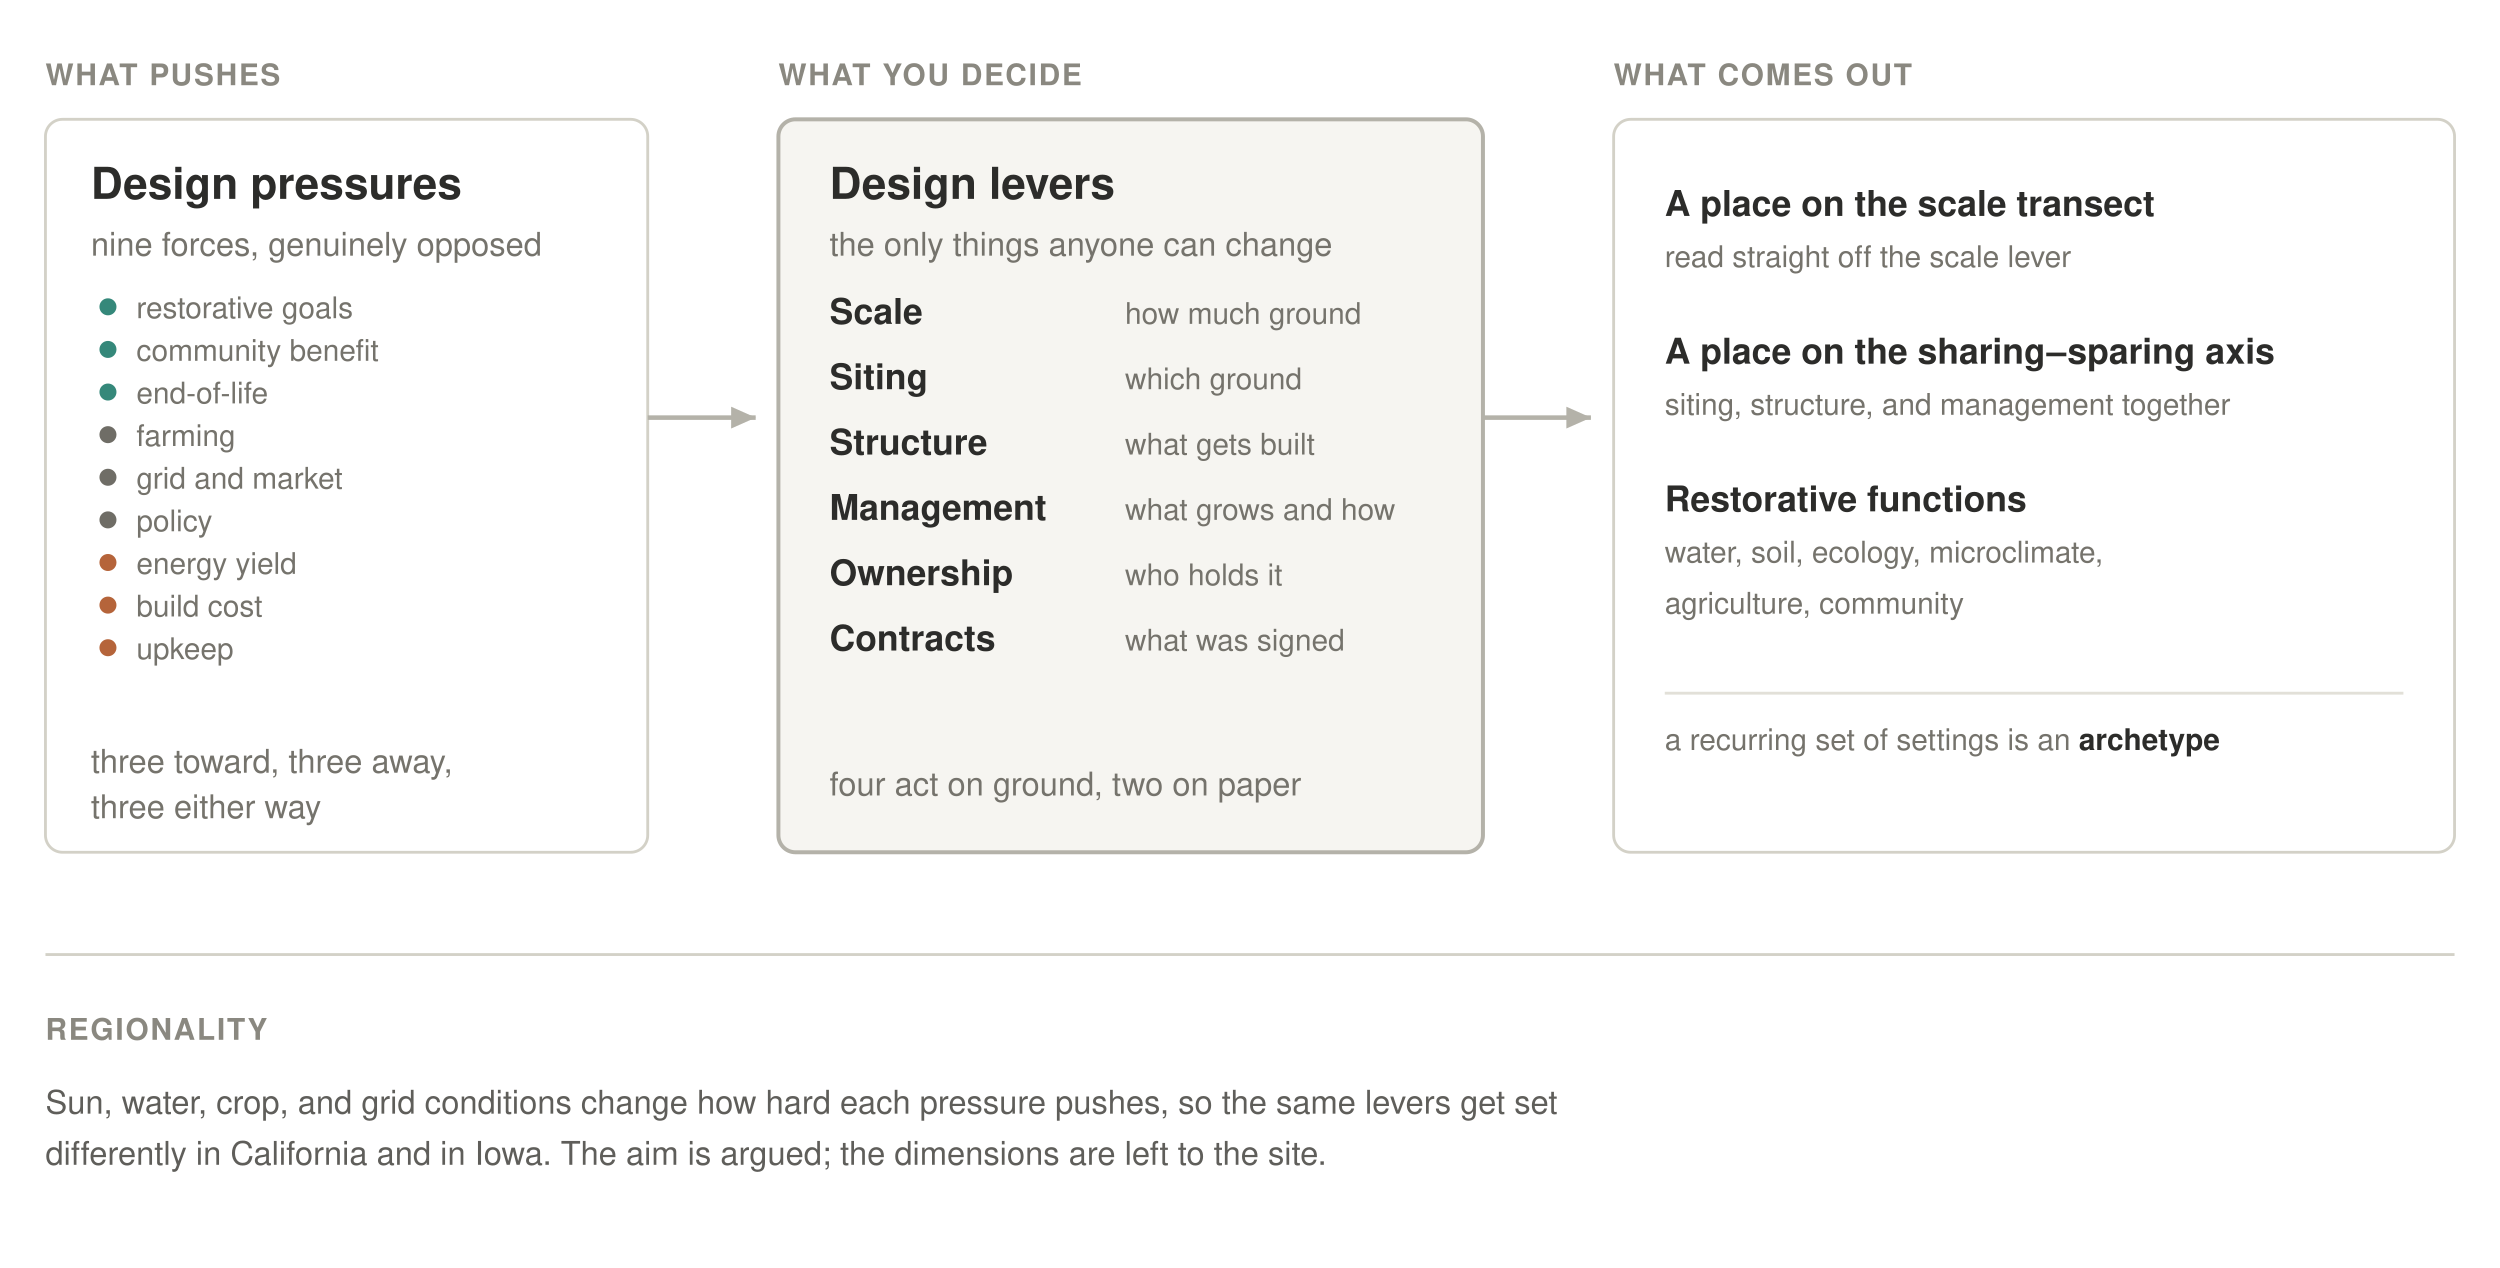
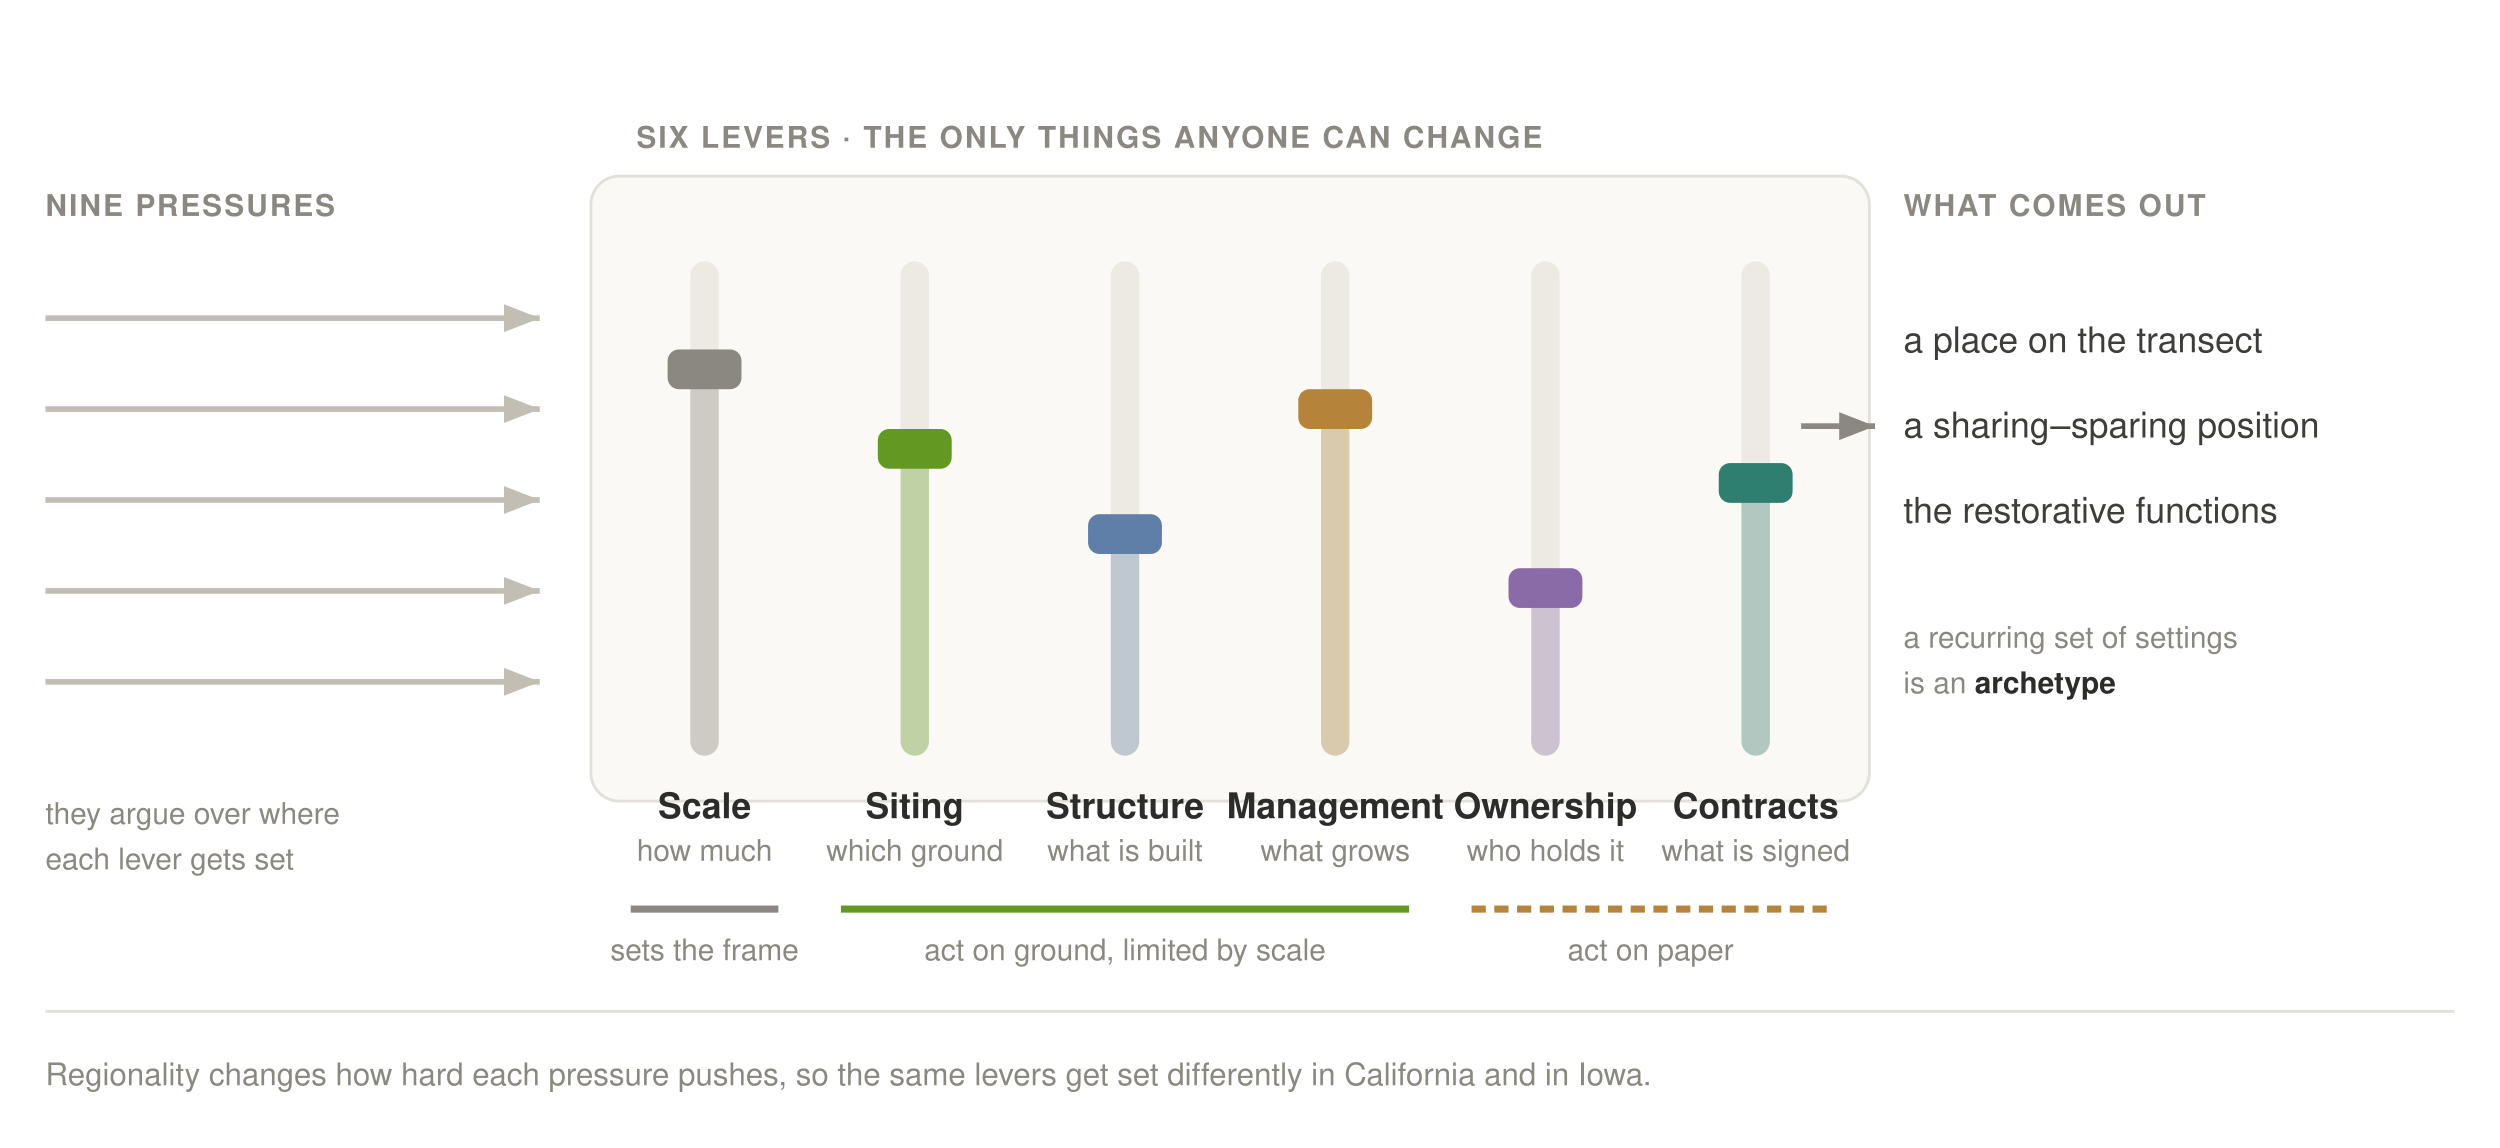
- <svg xmlns="http://www.w3.org/2000/svg" width="880" height="446" viewBox="0 0 880 446" role="img">
+ <svg xmlns="http://www.w3.org/2000/svg" width="880" height="404" viewBox="0 0 880 404" role="img">
  <style>
text{font-family:ui-sans-serif,system-ui,-apple-system,"Segoe UI",Helvetica,Arial,sans-serif}
- .eb{font-size:10.5px;font-weight:700;fill:#8a8880;letter-spacing:.06em}
- .ct{font-size:15.5px;font-weight:600;fill:#2c2c2a}
- .cs{font-size:11.5px;fill:#75736c}
- .lv{font-size:12.5px;font-weight:600;fill:#2c2c2a}
- .lvs{font-size:10.5px;fill:#75736c}
- .ot{font-size:12.5px;font-weight:600;fill:#2c2c2a}
- .os{font-size:10.5px;fill:#75736c}
- .ft{font-size:11.5px;fill:#5f5e5a}
- .card{fill:none;stroke:#d3d1c7;stroke-width:1}
- .hero{fill:#f6f5f1;stroke:#b4b2a9;stroke-width:1.4}
+ .eb{font-size:10.5px;font-weight:700;fill:#8a8880;letter-spacing:.07em}
+ .nm{font-size:12.5px;font-weight:600;fill:#2c2c2a}
+ .gl{font-size:10.5px;fill:#8a8880}
+ .out{font-size:12.5px;fill:#3d3d3a}
+ .ft{font-size:11px;fill:#8a8880}
</style>
  <defs>
-     <marker id="ar" viewBox="0 0 10 10" refX="9" refY="5" markerWidth="6" markerHeight="6" orient="auto-start-reverse">
-       <path d="M0,1 L9,5 L0,9 z" fill="#b4b2a9" />
+     <marker id="p" viewBox="0 0 10 10" refX="9" refY="5" markerWidth="7" markerHeight="7" orient="auto">
+       <path d="M0,1.5 L9,5 L0,8.5 z" fill="#c2beb4" />
+     </marker>
+     <marker id="o" viewBox="0 0 10 10" refX="9" refY="5" markerWidth="7" markerHeight="7" orient="auto">
+       <path d="M0,1.5 L9,5 L0,8.5 z" fill="#8a8880" />
    </marker>
  </defs>
-   <text class="eb" x="16" y="30">WHAT PUSHES</text>
-   <rect class="card" x="16" y="42" width="212" height="258" rx="6" />
-   <text class="ct" x="32" y="70">Design pressures</text>
-   <text class="cs" x="32" y="90">nine forces, genuinely opposed</text>
-   <circle cx="38" cy="108" r="3" fill="#35887a" />
-   <text class="lvs" x="48" y="112">restorative goals</text>
-   <circle cx="38" cy="123" r="3" fill="#35887a" />
-   <text class="lvs" x="48" y="127">community benefit</text>
-   <circle cx="38" cy="138" r="3" fill="#35887a" />
-   <text class="lvs" x="48" y="142">end-of-life</text>
-   <circle cx="38" cy="153" r="3" fill="#6f6d66" />
-   <text class="lvs" x="48" y="157">farming</text>
-   <circle cx="38" cy="168" r="3" fill="#6f6d66" />
-   <text class="lvs" x="48" y="172">grid and market</text>
-   <circle cx="38" cy="183" r="3" fill="#6f6d66" />
-   <text class="lvs" x="48" y="187">policy</text>
-   <circle cx="38" cy="198" r="3" fill="#b5643a" />
-   <text class="lvs" x="48" y="202">energy yield</text>
-   <circle cx="38" cy="213" r="3" fill="#b5643a" />
-   <text class="lvs" x="48" y="217">build cost</text>
-   <circle cx="38" cy="228" r="3" fill="#b5643a" />
-   <text class="lvs" x="48" y="232">upkeep</text>
-   <text class="cs" x="32" y="272">three toward, three away,</text>
-   <text class="cs" x="32" y="288">three either way</text>
-   <line x1="228" y1="147" x2="266" y2="147" stroke="#b4b2a9" stroke-width="1.6" marker-end="url(#ar)" />
-   <text class="eb" x="274" y="30">WHAT YOU DECIDE</text>
-   <rect class="hero" x="274" y="42" width="248" height="258" rx="6" />
-   <text class="ct" x="292" y="70">Design levers</text>
-   <text class="cs" x="292" y="90">the only things anyone can change</text>
-   <text class="lv" x="292" y="114">Scale</text>
-   <text class="lvs" x="396" y="114">how much ground</text>
-   <text class="lv" x="292" y="137">Siting</text>
-   <text class="lvs" x="396" y="137">which ground</text>
-   <text class="lv" x="292" y="160">Structure</text>
-   <text class="lvs" x="396" y="160">what gets built</text>
-   <text class="lv" x="292" y="183">Management</text>
-   <text class="lvs" x="396" y="183">what grows and how</text>
-   <text class="lv" x="292" y="206">Ownership</text>
-   <text class="lvs" x="396" y="206">who holds it</text>
-   <text class="lv" x="292" y="229">Contracts</text>
-   <text class="lvs" x="396" y="229">what was signed</text>
-   <text class="cs" x="292" y="280">four act on ground, two on paper</text>
-   <line x1="522" y1="147" x2="560" y2="147" stroke="#b4b2a9" stroke-width="1.6" marker-end="url(#ar)" />
-   <text class="eb" x="568" y="30">WHAT COMES OUT</text>
-   <rect class="card" x="568" y="42" width="296" height="258" rx="6" />
-   <text class="ot" x="586" y="76">A place on the scale transect</text>
-   <text class="os" x="586" y="94">read straight off the scale lever</text>
-   <text class="ot" x="586" y="128">A place on the sharing–sparing axis</text>
-   <text class="os" x="586" y="146">siting, structure, and management together</text>
-   <text class="ot" x="586" y="180">Restorative functions</text>
-   <text class="os" x="586" y="198">water, soil, ecology, microclimate,</text>
-   <text class="os" x="586" y="216">agriculture, community</text>
-   <line x1="586" y1="244" x2="846" y2="244" stroke="#e2e0d8" stroke-width="1" />
-   <text class="os" x="586" y="264">a recurring set of settings is an <tspan font-weight="600" fill="#2c2c2a">archetype</tspan>
+   <text class="eb" x="16" y="76">NINE PRESSURES</text>
+   <line x1="16" y1="112" x2="190" y2="112" stroke="#c2beb4" stroke-width="2" marker-end="url(#p)" />
+   <line x1="16" y1="144" x2="190" y2="144" stroke="#c2beb4" stroke-width="2" marker-end="url(#p)" />
+   <line x1="16" y1="176" x2="190" y2="176" stroke="#c2beb4" stroke-width="2" marker-end="url(#p)" />
+   <line x1="16" y1="208" x2="190" y2="208" stroke="#c2beb4" stroke-width="2" marker-end="url(#p)" />
+   <line x1="16" y1="240" x2="190" y2="240" stroke="#c2beb4" stroke-width="2" marker-end="url(#p)" />
+   <text class="gl" x="16" y="290">they argue over where</text>
+   <text class="gl" x="16" y="306">each lever gets set</text>
+   <rect x="208" y="62" width="450" height="220" rx="10" fill="#faf9f6" stroke="#e2e0d8" />
+   <text class="eb" x="224" y="52">SIX LEVERS · THE ONLY THINGS ANYONE CAN CHANGE</text>
+   <rect x="243" y="92" width="10" height="174" rx="5" fill="#eceae3" />
+   <rect x="243" y="130" width="10" height="136" rx="5" fill="#8a8880" opacity="0.32" />
+   <rect x="235" y="123" width="26" height="14" rx="4" fill="#8a8880" />
+   <text class="nm" x="248" y="288" text-anchor="middle">Scale</text>
+   <text class="gl" x="248" y="303" text-anchor="middle">how much</text>
+   <rect x="317" y="92" width="10" height="174" rx="5" fill="#eceae3" />
+   <rect x="317" y="158" width="10" height="108" rx="5" fill="#639922" opacity="0.32" />
+   <rect x="309" y="151" width="26" height="14" rx="4" fill="#639922" />
+   <text class="nm" x="322" y="288" text-anchor="middle">Siting</text>
+   <text class="gl" x="322" y="303" text-anchor="middle">which ground</text>
+   <rect x="391" y="92" width="10" height="174" rx="5" fill="#eceae3" />
+   <rect x="391" y="188" width="10" height="78" rx="5" fill="#5f7fa8" opacity="0.32" />
+   <rect x="383" y="181" width="26" height="14" rx="4" fill="#5f7fa8" />
+   <text class="nm" x="396" y="288" text-anchor="middle">Structure</text>
+   <text class="gl" x="396" y="303" text-anchor="middle">what is built</text>
+   <rect x="465" y="92" width="10" height="174" rx="5" fill="#eceae3" />
+   <rect x="465" y="144" width="10" height="122" rx="5" fill="#b5843a" opacity="0.32" />
+   <rect x="457" y="137" width="26" height="14" rx="4" fill="#b5843a" />
+   <text class="nm" x="470" y="288" text-anchor="middle">Management</text>
+   <text class="gl" x="470" y="303" text-anchor="middle">what grows</text>
+   <rect x="539" y="92" width="10" height="174" rx="5" fill="#eceae3" />
+   <rect x="539" y="207" width="10" height="59" rx="5" fill="#8a6ba8" opacity="0.32" />
+   <rect x="531" y="200" width="26" height="14" rx="4" fill="#8a6ba8" />
+   <text class="nm" x="544" y="288" text-anchor="middle">Ownership</text>
+   <text class="gl" x="544" y="303" text-anchor="middle">who holds it</text>
+   <rect x="613" y="92" width="10" height="174" rx="5" fill="#eceae3" />
+   <rect x="613" y="170" width="10" height="96" rx="5" fill="#2f7f70" opacity="0.32" />
+   <rect x="605" y="163" width="26" height="14" rx="4" fill="#2f7f70" />
+   <text class="nm" x="618" y="288" text-anchor="middle">Contracts</text>
+   <text class="gl" x="618" y="303" text-anchor="middle">what is signed</text>
+   <line x1="222" y1="320" x2="274" y2="320" stroke="#8a8880" stroke-width="2.5" />
+   <line x1="296" y1="320" x2="496" y2="320" stroke="#639922" stroke-width="2.5" />
+   <line x1="518" y1="320" x2="644" y2="320" stroke="#b5843a" stroke-width="2.5" stroke-dasharray="5 3" />
+   <text class="gl" x="248" y="338" text-anchor="middle" fill="#6f6d66">sets the frame</text>
+   <text class="gl" x="396" y="338" text-anchor="middle" fill="#3b6d11">act on ground, limited by scale</text>
+   <text class="gl" x="581.0" y="338" text-anchor="middle" fill="#8a5f27">act on paper</text>
+   <line x1="634" y1="150" x2="660" y2="150" stroke="#8a8880" stroke-width="2" marker-end="url(#o)" />
+   <text class="eb" x="670" y="76">WHAT COMES OUT</text>
+   <text class="out" x="670" y="124">a place on the transect</text>
+   <text class="out" x="670" y="154">a sharing–sparing position</text>
+   <text class="out" x="670" y="184">the restorative functions</text>
+   <text class="gl" x="670" y="228">a recurring set of settings</text>
+   <text class="gl" x="670" y="244">is an <tspan font-weight="600" fill="#2c2c2a">archetype</tspan>
  </text>
-   <line x1="16" y1="336" x2="864" y2="336" stroke="#d3d1c7" stroke-width="1" />
-   <text class="eb" x="16" y="366">REGIONALITY</text>
-   <text class="ft" x="16" y="392">Sun, water, crop, and grid conditions change how hard each pressure pushes, so the same levers get set</text>
-   <text class="ft" x="16" y="410">differently in California and in Iowa. The aim is argued; the dimensions are left to the site.</text>
+   <line x1="16" y1="356" x2="864" y2="356" stroke="#e2e0d8" />
+   <text class="ft" x="16" y="382">Regionality changes how hard each pressure pushes, so the same levers get set differently in California and in Iowa.</text>
</svg>
